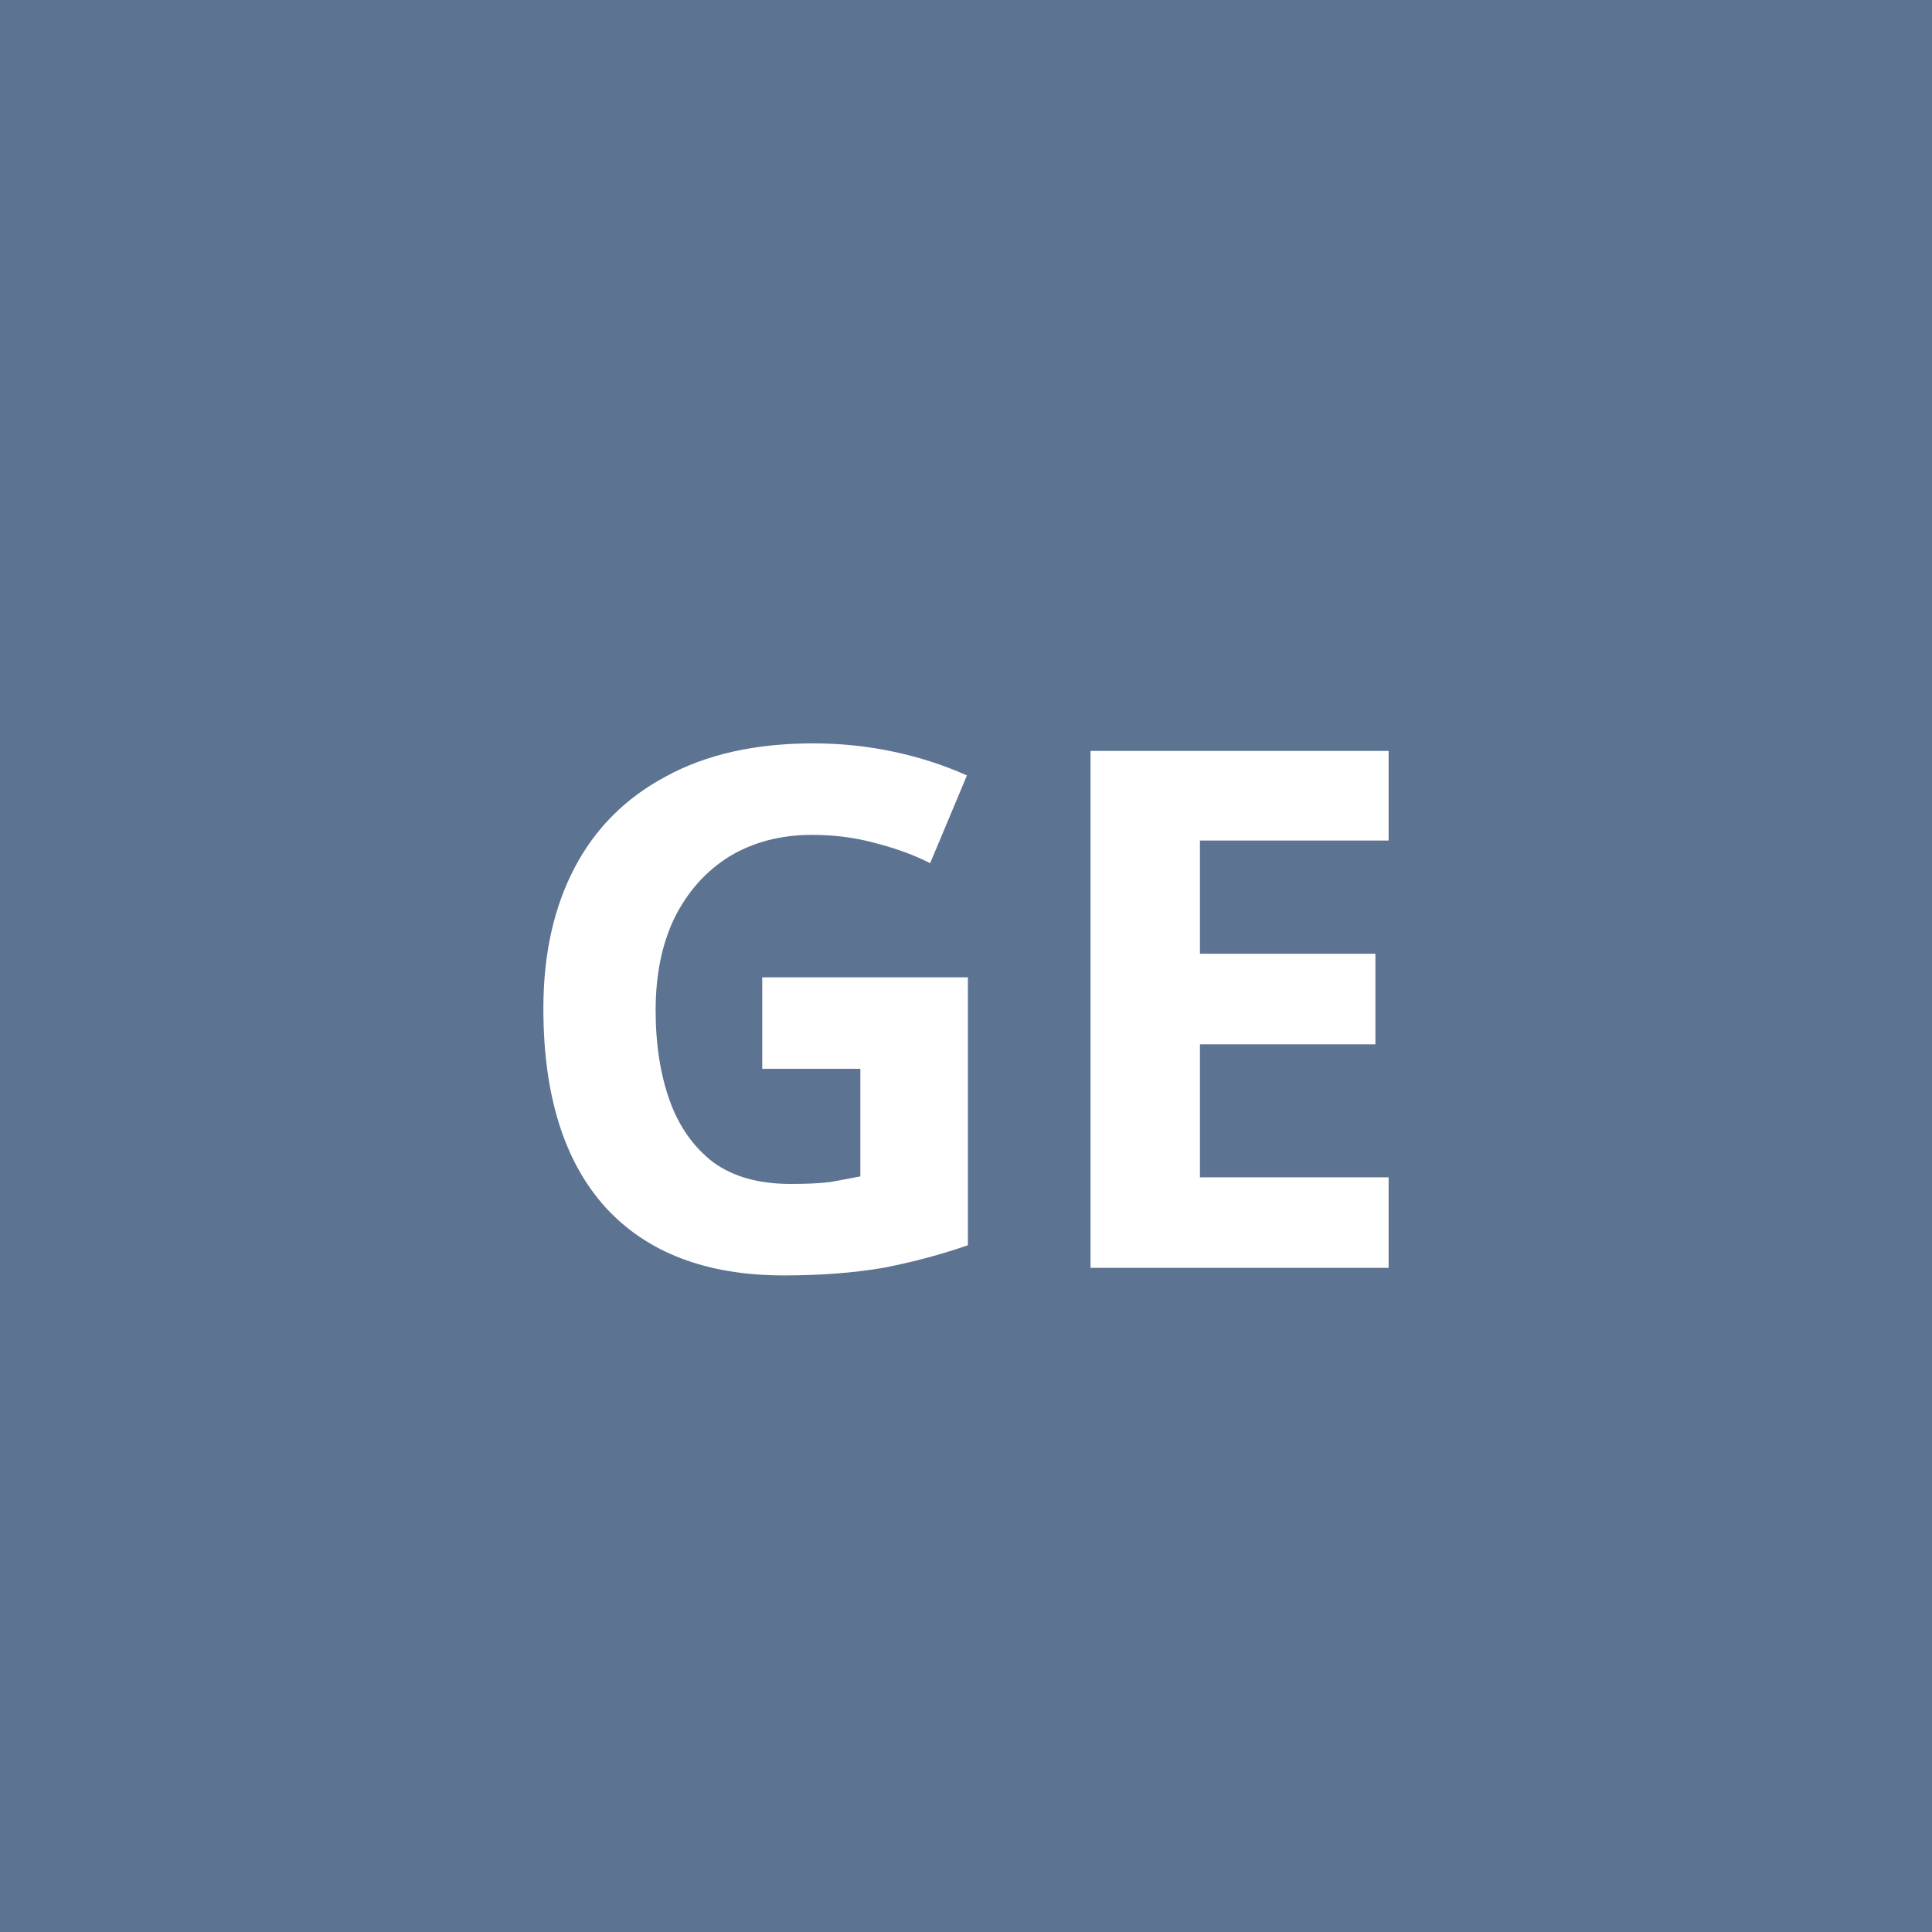
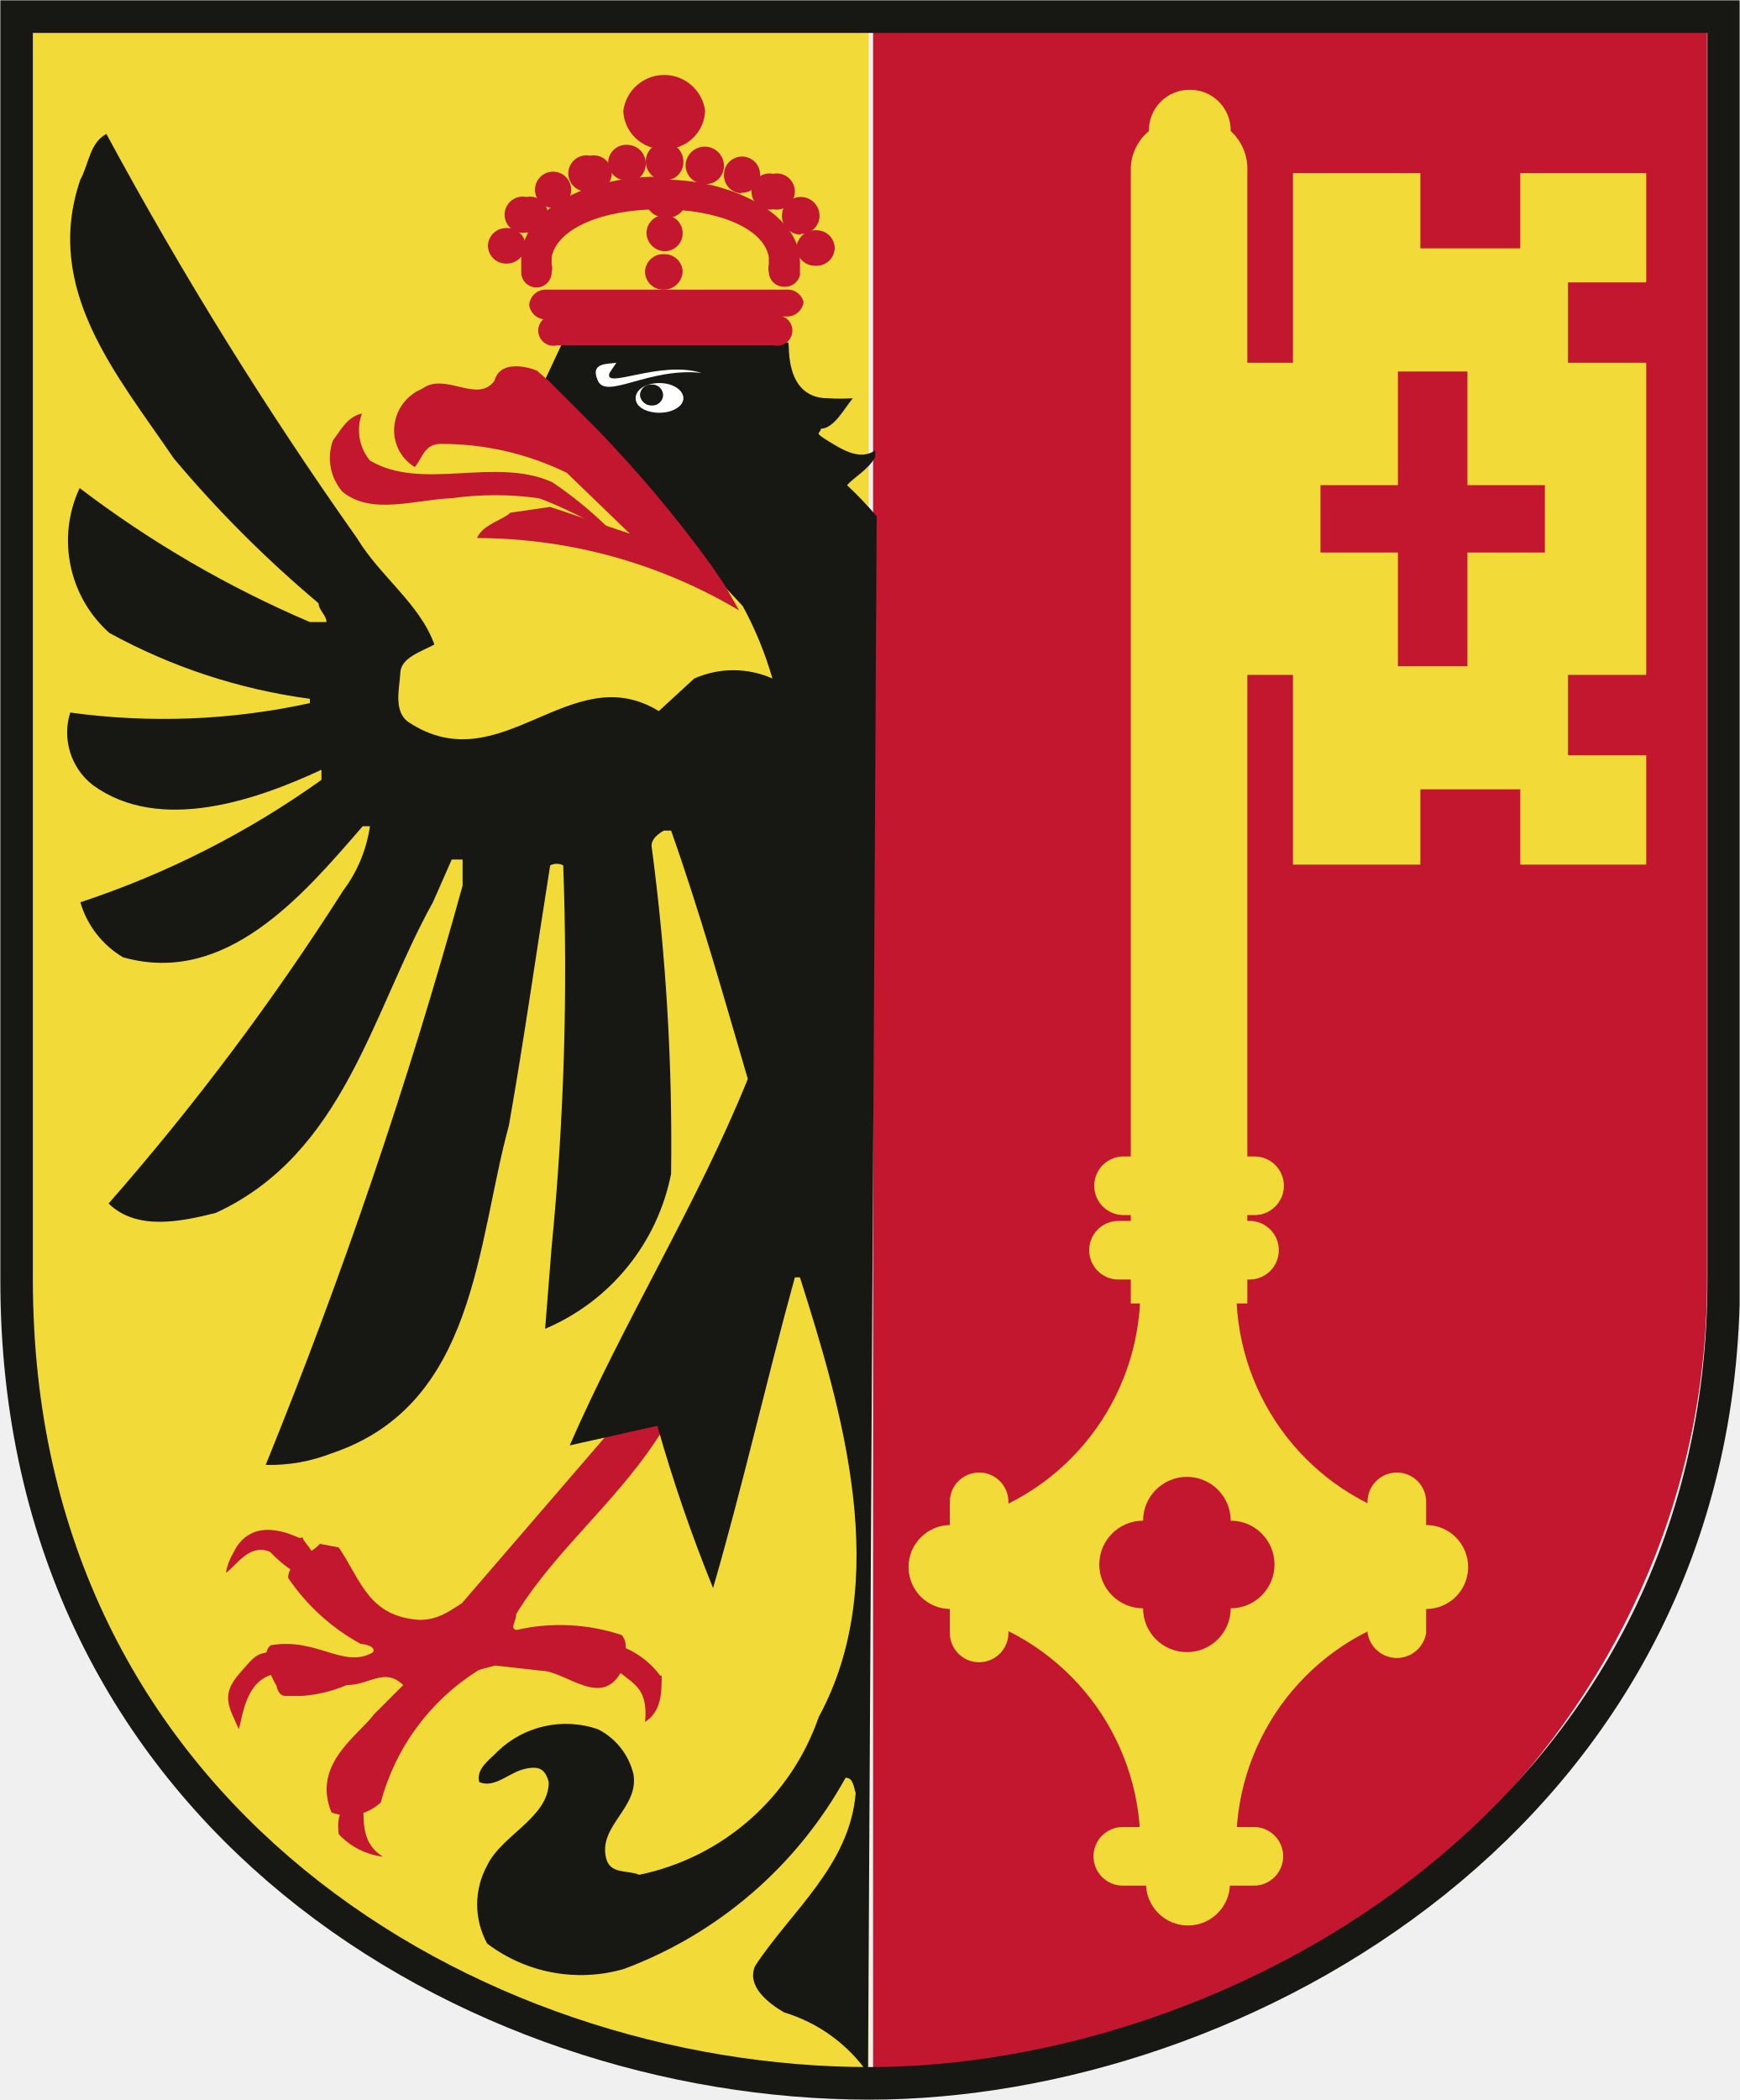
- <svg xmlns="http://www.w3.org/2000/svg" viewBox="0 0 32 32">
-   <rect width="32" height="32" fill="#5C7391" />
-   <text x="16" y="21" font-family="sans-serif" font-size="12" font-weight="700" fill="#fff" text-anchor="middle">GE</text>
+ <svg xmlns="http://www.w3.org/2000/svg" viewBox="0 0 24.03 29" preserveAspectRatio="xMinYMid">
+   <defs>
+     <style>.cls-1,.cls-7{fill:none;}.cls-2{clip-path:url(#clip-path);}.cls-3{fill:#c2172e;}.cls-4{fill:#f2db38;}.cls-5{fill:#171714;}.cls-6{fill:#fff;}.cls-7{stroke:#171714;stroke-miterlimit:3.86;stroke-width:0.45px;}</style>
+     <clipPath id="clip-path">
+       <rect class="cls-1" width="24.03" height="29" />
+     </clipPath>
+   </defs>
+   <g>
+     <g>
+       <g class="cls-2">
+         <path class="cls-3" d="M12,28.62c6.39,0,11.58-4.89,11.58-10.93V.4H12.06V28.62Z" />
+         <path class="cls-4" d="M12,28.49V.4H.46V18C.46,24,5.65,28.63,12,28.63Z" />
+         <path class="cls-3" d="M4.18,21.23c0,.08.38.35,0,.47-.09.11-.45-.27-.45-.27-.29-.12-.46.19-.61.29a.79.79,0,0,1,.1-.27c.25-.53.8-.26.92-.21" />
+         <path class="cls-3" d="M9.14,23.14c0,.23,0,.49-.23.64.06-.6-.31-.53-.52-.88a.2.2,0,0,1,0-.22,1.2,1.2,0,0,1,.73.46" />
+         <path class="cls-3" d="M3.82,22.8c.39,0,0,.06.07.31-.49,0-.54.6-.59.77-.14-.31-.25-.47,0-.76s.24-.29.56-.32" />
+         <path class="cls-3" d="M5,24.93c.06.08-.07.49.29.71a1,1,0,0,1-.61-.31s-.07-.38.18-.4c.09,0,.11,0,.14,0" />
+         <path class="cls-3" d="M9.19,19.69c-.6,1-1.49,1.67-2.06,2.6,0,.11-.09.19,0,.22a2.7,2.7,0,0,1,1.46.07c.12.15,0,.34,0,.49-.28.54-.77,0-1.13,0L6.84,23s-.27.07-.24.07a3.09,3.09,0,0,0-1.34,1.82.66.66,0,0,1-.68.14c-.28-.67.38-1.07.59-1.36l.4-.4c-.26-.25-.46,0-.78,0a1.94,1.94,0,0,1-.62.15l-.23,0c-.1,0-.12-.14-.12-.14s-.26-.42-.08-.56c.64-.11,1,.33,1.41.1.06-.1-.17-.12-.17-.12a2.87,2.87,0,0,1-1-.91c0-.22.3-.32.44-.47l.26.05c.31.46.41.95,1.11,1,.26,0,.4-.11.59-.23l2.31-2.68c.15,0,.45,0,.47.26" />
+         <path class="cls-3" d="M8.51,7.4a5.37,5.37,0,0,0-.88-.74c-.79-.36-1.8.13-2.52-.3A.66.66,0,0,1,5,5.71c-.21.05-.29.23-.4.37a.71.71,0,0,0,.13.71c.4.33,1,.11,1.51.09a4.34,4.34,0,0,1,1.2,0c.39.13,1.09.53,1.06.49" />
+         <path class="cls-5" d="M12.11,7.13a4.88,4.88,0,0,0-.41-.43c.11-.12.3-.22.39-.39l0-.09c-.21.14-.44,0-.65-.13s-.11-.09-.1-.17c.18,0,.33-.29.44-.42a2.84,2.84,0,0,1-.34,0c-.61,0-.53-.74-.55-.77l-3.12,0-.3.64,2.79,3a5,5,0,0,1,.41,1,1.33,1.33,0,0,0-1.08,0l-.49.45c-1.22-.75-2.18,1-3.46.15-.21-.15-.12-.47-.11-.68S5.82,9,6,8.9c-.2-.56-.75-.94-1.07-1.47A54.6,54.6,0,0,1,1.47,1.85c-.23.12-.24.41-.36.63C.59,4,1.62,5.18,2.4,6.33a16.28,16.28,0,0,0,2,2c0,.09.11.17.11.26H4.28A14.92,14.92,0,0,1,1.1,6.74a1.71,1.71,0,0,0,.41,2,7.93,7.93,0,0,0,2.77.91l0,.06a9.48,9.48,0,0,1-3.31.13.92.92,0,0,0,.31,1c.93.68,2.28.2,3.16-.21h0l0,.14a12.42,12.42,0,0,1-3.33,1.69,1.31,1.31,0,0,0,.59.76c1.42.4,2.48-.85,3.31-1.81h.1a1.94,1.94,0,0,1-.37.89,35.34,35.34,0,0,1-3.24,4.32c.39.38,1,.25,1.48.13,1.78-.82,2.16-2.78,3-4.29l.26-.59.15,0,0,.36a72.42,72.42,0,0,1-2.72,8,2.35,2.35,0,0,0,.91-.16c2-.67,2-2.88,2.45-4.53.21-1.19.38-2.4.57-3.59a.2.2,0,0,1,.18,0,39.23,39.23,0,0,1-.16,5.27l-.09,1.13a2.94,2.94,0,0,0,1.74-2.14A31.07,31.07,0,0,0,9,11.68c0-.1.1-.17.17-.21h.1c.4,1.13.72,2.27,1.06,3.43-.7,1.73-1.71,3.34-2.46,5.06l1.21-.27a21.39,21.39,0,0,0,.77,2.24l0,0c.41-1.41.74-2.88,1.13-4.29l.07,0c.59,1.86,1.28,4.19.26,6.07a3.34,3.34,0,0,1-2.48,2.18c-.16-.07-.41,0-.46-.24-.1-.44.46-.69.38-1.15a.94.94,0,0,0-.49-.62,1.36,1.36,0,0,0-1.38.3c-.1.11-.31.24-.26.43.21.09.41-.13.62-.18s.29,0,.34.18c0,.49-.65.73-.85,1.15a1.12,1.12,0,0,0,0,1.08,2.14,2.14,0,0,0,1.89.35,5.82,5.82,0,0,0,3.06-2.64c.11,0,.11.13.14.21-.08,1-.9,1.64-1.39,2.39-.12.28.18.51.4.64a2.18,2.18,0,0,1,1.16.84Z" />
+         <path class="cls-3" d="M9.17,2.06a.55.55,0,0,0,.57-.53.57.57,0,0,0-1.13,0,.55.55,0,0,0,.56.53" />
+         <path class="cls-3" d="M7,3.64a.26.26,0,0,0,.26-.25A.25.25,0,0,0,7,3.15a.25.25,0,0,0-.26.24A.25.25,0,0,0,7,3.64" />
+         <path class="cls-3" d="M7.27,3.21a.25.25,0,1,0,0-.49.25.25,0,1,0,0,.49" />
+         <path class="cls-3" d="M7.66,2.87a.25.25,0,1,0-.27-.25.25.25,0,0,0,.27.25" />
+         <path class="cls-3" d="M8.15,2.64a.25.25,0,1,0,0-.49.25.25,0,1,0,0,.49" />
+         <path class="cls-3" d="M9.18,2.49a.25.25,0,0,0,.26-.25.26.26,0,1,0-.26.25" />
+         <path class="cls-3" d="M9.71,2.54A.25.25,0,0,0,10,2.29a.26.26,0,0,0-.53,0,.26.26,0,0,0,.27.25" />
+         <path class="cls-3" d="M8.66,2.52a.26.26,0,0,0,.26-.24A.26.26,0,0,0,8.66,2a.25.25,0,0,0-.26.25.25.25,0,0,0,.26.24" />
+         <path class="cls-3" d="M10.22,2.66A.25.25,0,1,0,10,2.42a.25.25,0,0,0,.26.25" />
+         <path class="cls-3" d="M10.68,2.89a.25.25,0,1,0,0-.49.25.25,0,1,0,0,.49" />
+         <path class="cls-3" d="M11.06,3.23A.25.25,0,0,0,11.32,3a.26.26,0,1,0-.26.24" />
+         <path class="cls-3" d="M11.27,3.67a.25.25,0,0,0,.26-.24.25.25,0,0,0-.26-.25.26.26,0,0,0-.27.25.26.26,0,0,0,.27.24" />
+         <path class="cls-3" d="M9.16,2.48c1,0,1.89.51,1.89,1.13a.5.5,0,0,1,0,.07l0,.12a.21.21,0,0,1-.21.16.21.21,0,0,1-.22-.2.25.25,0,0,1,0-.11l0-.1c-.07-.4-.71-.66-1.5-.66s-1.42.26-1.5.66v.1a.2.2,0,0,1,0,.11.21.21,0,0,1-.42,0l0-.12s0,0,0-.07c0-.63.85-1.13,1.89-1.13h0Z" />
+         <path class="cls-3" d="M10.85,4.37a.23.23,0,0,0,.25-.2A.23.23,0,0,0,10.85,4H7.56a.23.23,0,0,0-.25.21.23.23,0,0,0,.25.2Z" />
+         <path class="cls-3" d="M10.69,4.77a.21.21,0,1,0,0-.41h-3a.21.21,0,1,0,0,.41Z" />
+         <path class="cls-3" d="M9.16,2.49a.26.26,0,0,0-.24.25A.25.25,0,0,0,9.18,3a.25.25,0,1,0,0-.49Z" />
+         <path class="cls-3" d="M9.19,3.47a.25.25,0,1,0-.26-.25.26.26,0,0,0,.26.25" />
+         <path class="cls-3" d="M9.17,4a.26.26,0,0,0,.26-.25.25.25,0,0,0-.26-.24.25.25,0,0,0-.26.24A.25.25,0,0,0,9.17,4" />
+         <path class="cls-3" d="M7.83,6.53a3.93,3.93,0,0,0-1.74-.4c-.23,0-.25.19-.36.32a.59.59,0,0,1-.28-.59.62.62,0,0,1,.38-.49c.32-.24.76.21,1-.11.09-.35.62-.14.6-.13l.15.13.66.66A17.2,17.2,0,0,1,9.82,7.8l.19.28.2.35a7.11,7.11,0,0,0-3.62-1c.08-.19.36-.25.46-.35L7.6,7l1.1.37Z" />
+         <path class="cls-6" d="M9.11,5.7c.18,0,.33-.09.33-.2s-.14-.21-.33-.21-.33.09-.33.21.15.2.33.2" />
+         <path class="cls-5" d="M9,5.6a.15.15,0,0,0,.16-.14A.15.15,0,0,0,9,5.31a.15.15,0,0,0-.16.15A.16.16,0,0,0,9,5.6" />
+         <path class="cls-6" d="M8.52,5l-.1.15c-.09.24.69-.18,1.27,0-.72-.08-1.31.37-1.43.11s.14-.23.25-.25" />
+         <path class="cls-7" d="M.23,17.67V.23H23.81V17.67c0,7.38-6.71,11.1-11.8,11.1C6.52,28.77.22,25.06.23,17.67Z" />
+         <path class="cls-4" d="M15.51,25.23a.4.4,0,1,0,0,.81h1.81a.4.4,0,0,0,0-.81Z" />
+       </g>
+       <polygon class="cls-4" points="17.02 9.32 17.86 9.32 17.86 11.94 19.62 11.94 19.62 10.9 21 10.9 21 11.94 22.74 11.94 22.74 10.43 21.66 10.43 21.66 9.32 22.74 9.32 22.74 8.79 22.74 5.54 22.74 5.01 21.66 5.01 21.66 3.9 22.74 3.9 22.74 2.39 21 2.39 21 3.43 19.62 3.43 19.62 2.39 17.86 2.39 17.86 5.01 16.99 5.01 17.02 9.32" />
+       <polygon class="cls-3" points="21.34 7.63 20.27 7.63 20.27 9.2 19.31 9.2 19.31 7.63 18.24 7.63 18.24 6.7 19.31 6.7 19.31 5.13 20.27 5.13 20.27 6.7 21.34 6.7 21.34 7.63" />
+       <g class="cls-2">
+         <path class="cls-4" d="M15.62,18V2.36a.69.69,0,0,1,.25-.55.56.56,0,0,1,.56-.57.56.56,0,0,1,.57.57.7.7,0,0,1,.23.55V18Z" />
+         <path class="cls-4" d="M19.16,22.41a3.28,3.28,0,0,0-2.06,3.44H15.73a3.29,3.29,0,0,0-2.06-3.44V20.88a3.29,3.29,0,0,0,2.06-3.44H17.1a3.29,3.29,0,0,0,2.06,3.44Z" />
+         <path class="cls-3" d="M17,21a.6.6,0,0,1,0,1.21.6.6,0,0,1-1.21,0,.6.6,0,0,1,0-1.21A.6.6,0,1,1,17,21" />
+         <path class="cls-4" d="M17.33,16.78a.4.4,0,1,0,0-.81H15.52a.4.4,0,0,0,0,.81Z" />
+         <path class="cls-4" d="M13.13,22.22a.58.58,0,1,0-.58-.58.58.58,0,0,0,.58.58" />
+         <path class="cls-4" d="M19.7,22.22a.58.58,0,1,1,.58-.58.58.58,0,0,1-.58.58" />
+         <path class="cls-4" d="M15.45,17.67a.4.4,0,1,1,0-.81h1.81a.4.4,0,0,1,0,.81Z" />
+         <path class="cls-4" d="M15.83,26a.58.58,0,1,1,.58.59.58.58,0,0,1-.58-.59" />
+         <path class="cls-4" d="M13.93,20.74a.4.4,0,1,0-.81,0v1.81a.4.4,0,0,0,.81,0Z" />
+         <path class="cls-4" d="M18.89,20.74a.4.4,0,1,1,.81,0v1.81a.41.41,0,0,1-.81,0Z" />
+       </g>
+     </g>
+   </g>
</svg>
